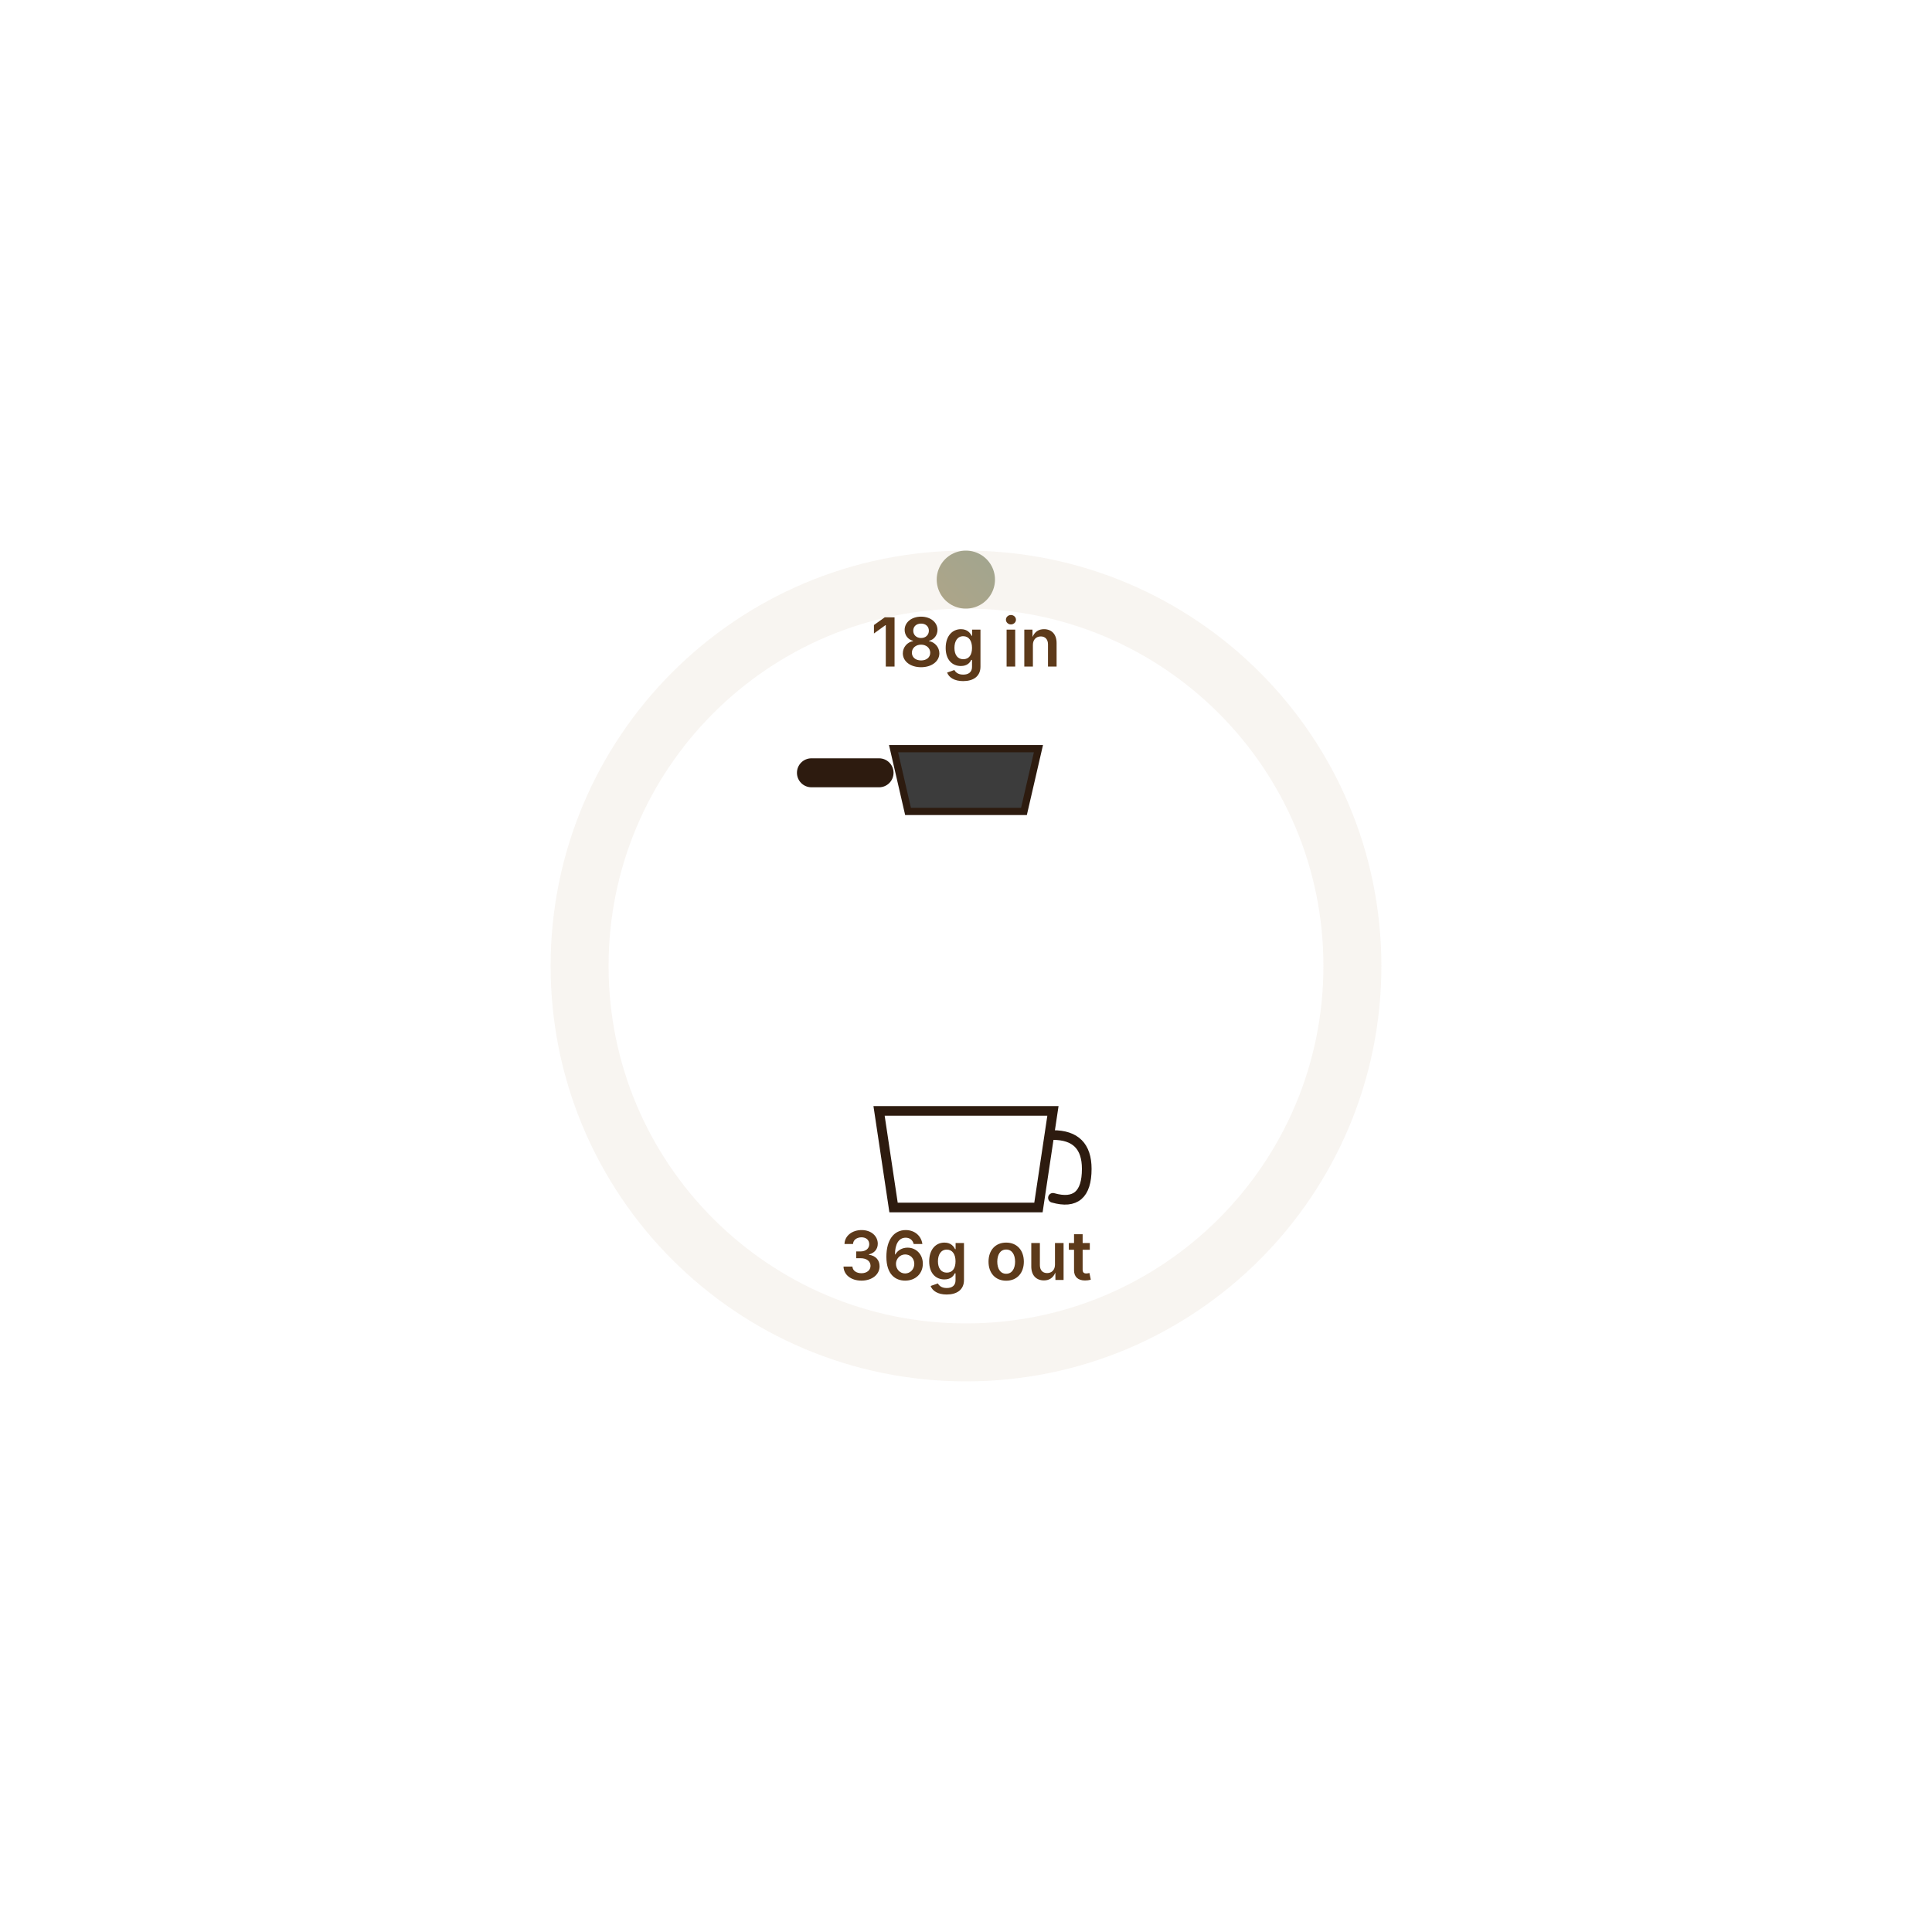
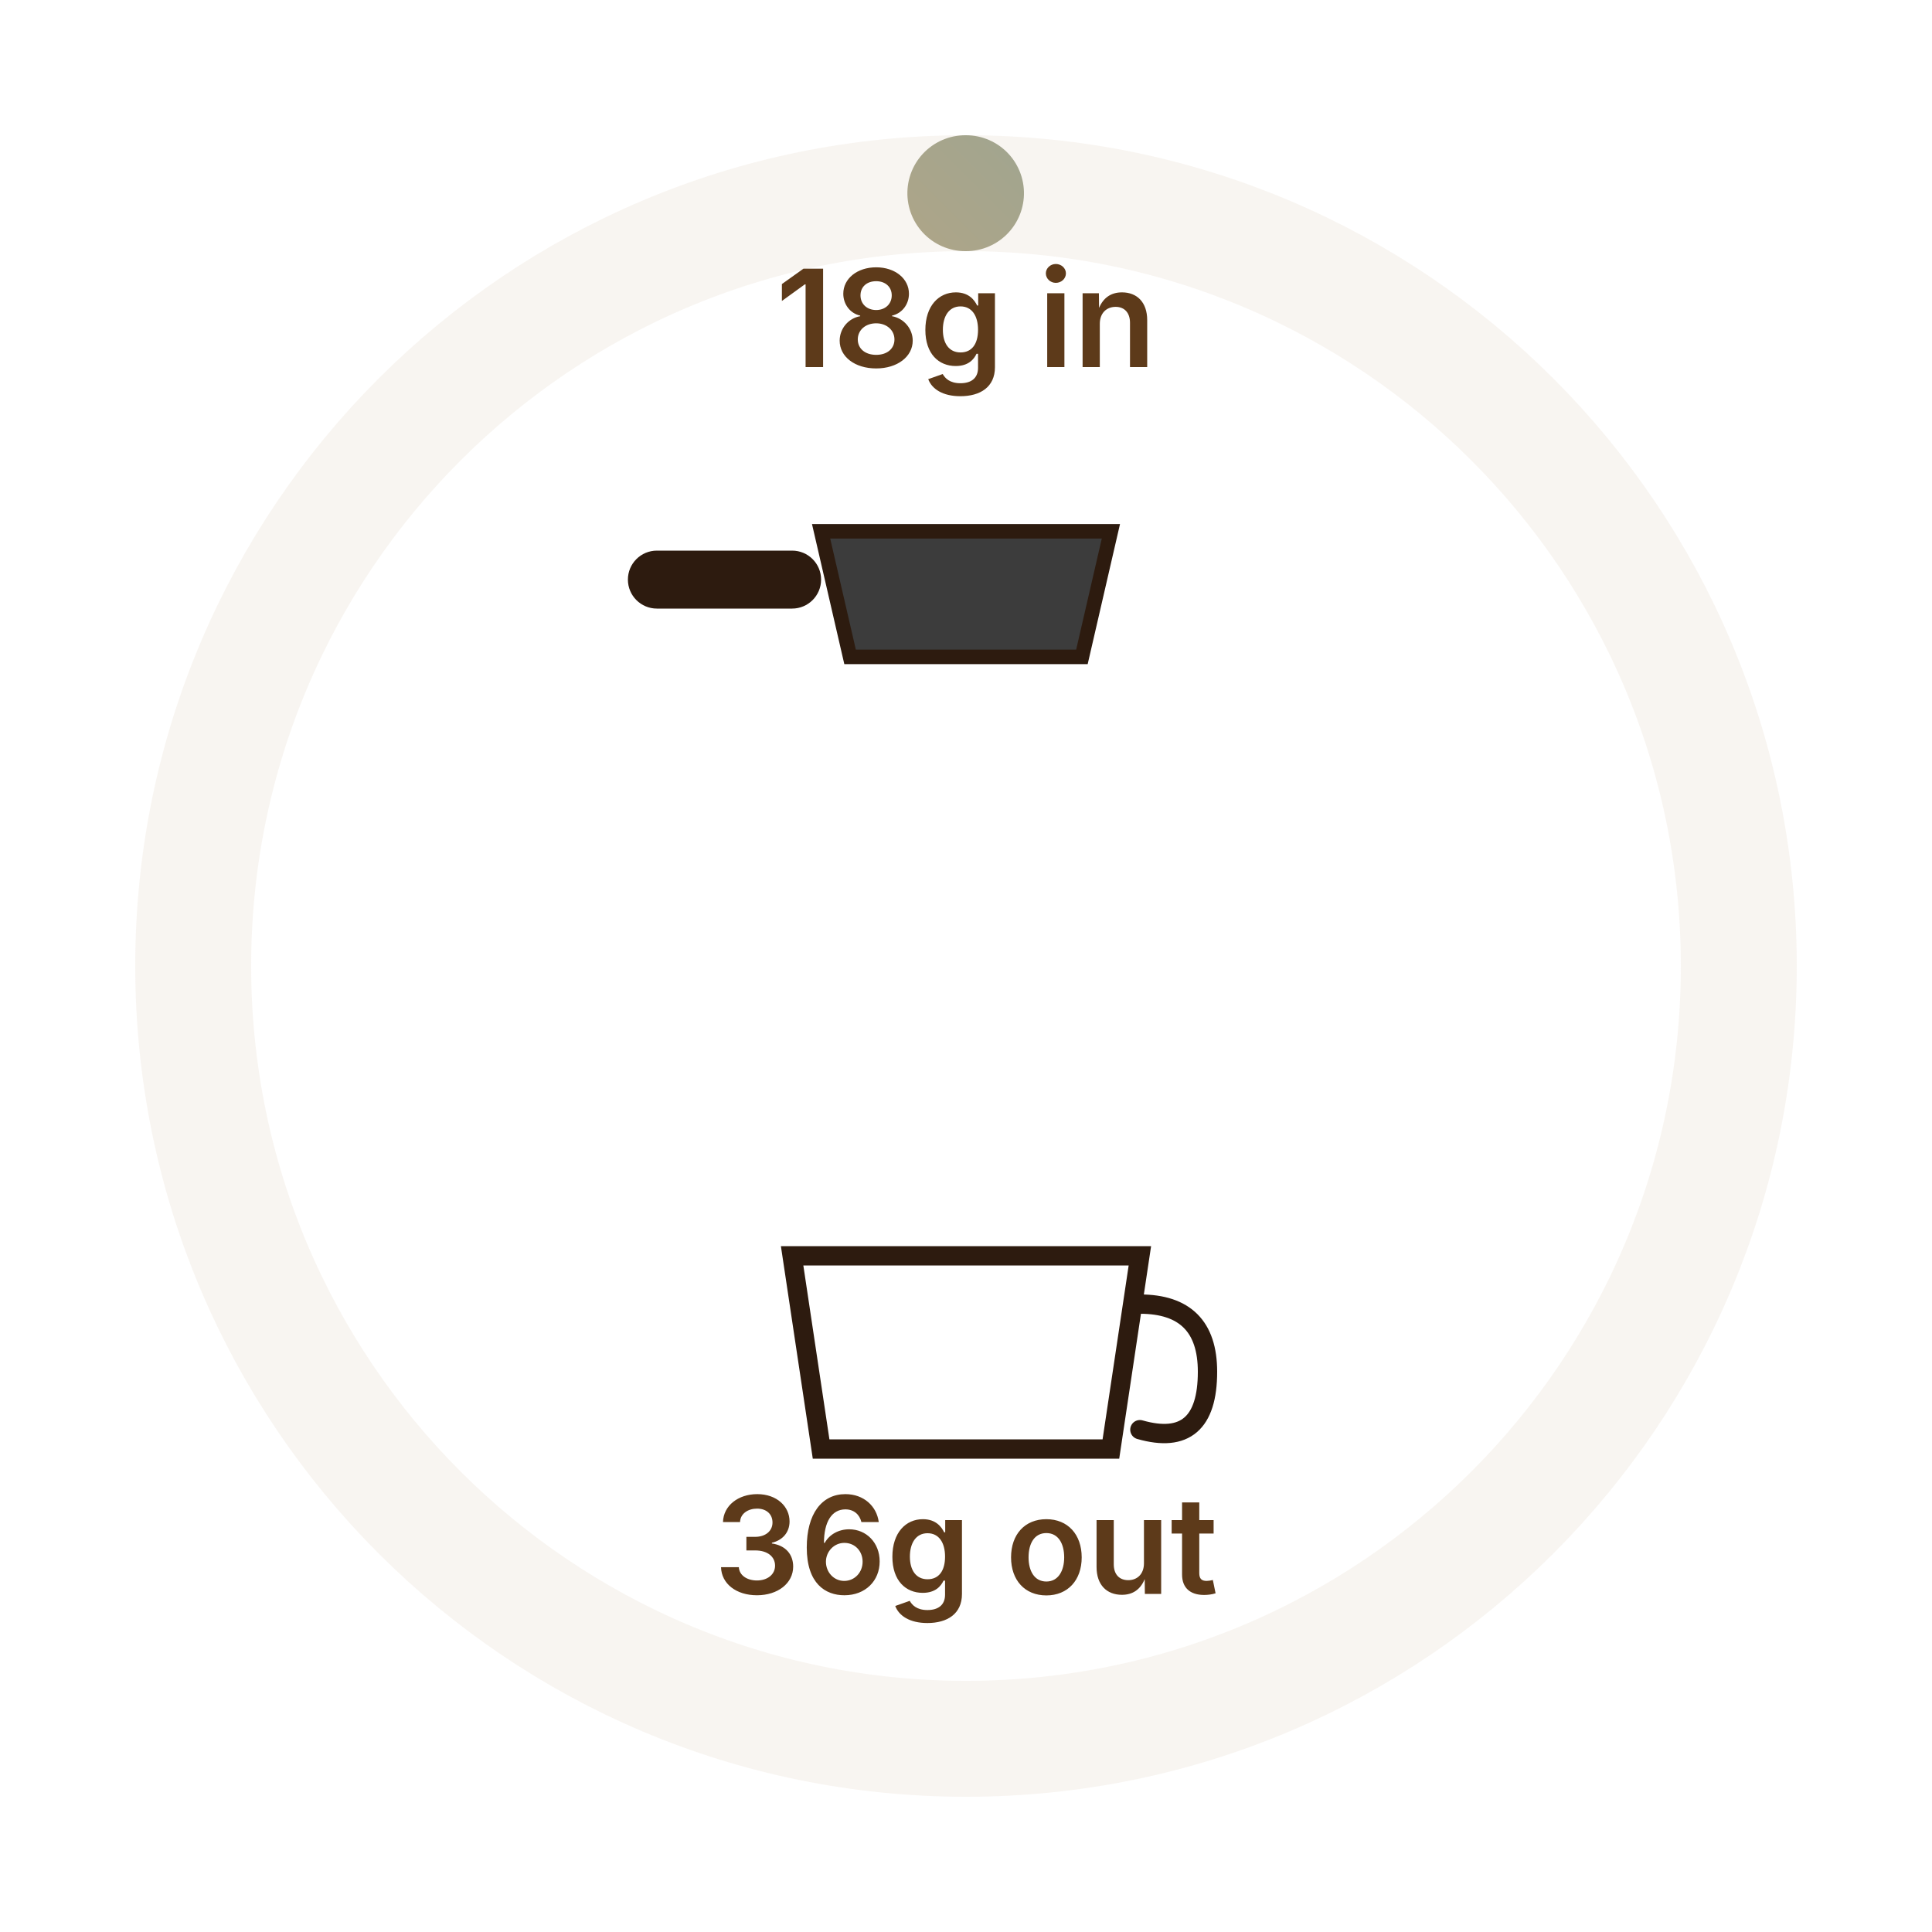
- <svg xmlns="http://www.w3.org/2000/svg" viewBox="0 0 400 400" width="400" height="400">
+ <svg xmlns="http://www.w3.org/2000/svg" viewBox="100 100 200 200" width="300" height="300">
  <defs>
    <linearGradient id="ringGradient" x1="0%" y1="0%" x2="100%" y2="100%">
      <stop offset="0%" style="stop-color:#B8763D;stop-opacity:1" />
      <stop offset="50%" style="stop-color:#D4A574;stop-opacity:1" />
      <stop offset="100%" style="stop-color:#7BA5A3;stop-opacity:1" />
    </linearGradient>
    <linearGradient id="coffeeFlow" x1="0%" y1="0%" x2="0%" y2="100%">
      <stop offset="0%" style="stop-color:#5D3A1A;stop-opacity:0.8" />
      <stop offset="100%" style="stop-color:#2C1810;stop-opacity:0.9" />
    </linearGradient>
    <radialGradient id="coffeePowder" cx="50%" cy="50%">
      <stop offset="0%" style="stop-color:#8B6F47;stop-opacity:1" />
      <stop offset="100%" style="stop-color:#5D3A1A;stop-opacity:1" />
    </radialGradient>
    <filter id="gooey">
      <feGaussianBlur in="SourceGraphic" stdDeviation="3" />
      <feColorMatrix values="1 0 0 0 0  0 1 0 0 0  0 0 1 0 0  0 0 0 20 -10" />
    </filter>
  </defs>
  <circle cx="200" cy="200" r="80" fill="none" stroke="#E8DDD0" stroke-width="12" opacity="0.3" />
  <circle cx="200" cy="200" r="80" fill="none" stroke="url(#ringGradient)" stroke-width="12" stroke-linecap="round" stroke-dasharray="502.65" stroke-dashoffset="502.65" transform="rotate(-90 200 200)">
    <animate attributeName="stroke-dashoffset" values="502.65;0" dur="8s" repeatCount="indefinite" ease="ease-out" />
  </circle>
  <g id="portafilter" transform="translate(200, 160)">
    <rect x="-35" y="-3" width="20" height="6" rx="3" fill="#2D1B0F" />
    <path d="M-15,-5 L15,-5 L12,8 L-12,8 Z" fill="#3C3C3C" stroke="#2D1B0F" stroke-width="1.5" />
    <g id="coffeePowder">
      <circle r="2" fill="url(#coffeePowder)" opacity="0">
        <animate attributeName="cy" values="8;25;35" dur="1.5s" repeatCount="indefinite" />
        <animate attributeName="opacity" values="0;1;0" dur="1.5s" repeatCount="indefinite" />
      </circle>
      <circle r="1.5" fill="#8B6F47" opacity="0">
        <animate attributeName="cy" values="8;25;35" dur="1.5s" begin="0.2s" repeatCount="indefinite" />
        <animate attributeName="cx" values="0;-3;-2" dur="1.5s" begin="0.2s" repeatCount="indefinite" />
        <animate attributeName="opacity" values="0;1;0" dur="1.5s" begin="0.2s" repeatCount="indefinite" />
      </circle>
      <circle r="1.5" fill="#5D3A1A" opacity="0">
        <animate attributeName="cy" values="8;25;35" dur="1.5s" begin="0.4s" repeatCount="indefinite" />
        <animate attributeName="cx" values="0;3;2" dur="1.5s" begin="0.4s" repeatCount="indefinite" />
        <animate attributeName="opacity" values="0;1;0" dur="1.5s" begin="0.4s" repeatCount="indefinite" />
      </circle>
    </g>
  </g>
  <g font-family="system-ui, -apple-system, sans-serif" text-anchor="middle">
    <text x="200" y="138" font-size="14" font-weight="600" fill="#5D3A1A">
      18g in
    </text>
    <text x="200" y="265" font-size="14" font-weight="600" fill="#5D3A1A">
      36g out
    </text>
  </g>
  <g id="cup" transform="translate(200, 230)">
    <path d="M-18,0 L-15,20 L15,20 L18,0 Z" fill="none" stroke="#2D1B0F" stroke-width="2" stroke-linecap="round" />
    <path d="M18,5 Q25,5 25,12 Q25,20 18,18" fill="none" stroke="#2D1B0F" stroke-width="2" stroke-linecap="round" />
    <clipPath id="cupMask">
      <path d="M-18,0 L-15,20 L15,20 L18,0 Z" />
    </clipPath>
    <g clip-path="url(#cupMask)">
      <rect x="-18" y="20" width="36" height="0" fill="url(#coffeeFlow)">
        <animate attributeName="y" values="20;20;4" dur="8s" keyTimes="0;0.3;1" repeatCount="indefinite" />
        <animate attributeName="height" values="0;0;16" dur="8s" keyTimes="0;0.3;1" repeatCount="indefinite" />
      </rect>
      <ellipse cx="0" cy="4" rx="16" ry="2" fill="#8B6F47" opacity="0">
        <animate attributeName="opacity" values="0;0;0.6" dur="8s" keyTimes="0;0.3;1" repeatCount="indefinite" />
        <animateTransform attributeName="transform" type="scale" values="1,1;1.1,1;1,1" dur="2s" begin="2.4s" repeatCount="indefinite" />
      </ellipse>
    </g>
  </g>
  <g id="floatingElements">
    <g opacity="0">
      <path d="M185,230 Q183,225 185,220" fill="none" stroke="#B8763D" stroke-width="1.5" opacity="0.3">
        <animate attributeName="d" values="M185,230 Q183,225 185,220;M185,225 Q187,220 185,215" dur="2s" begin="4s" repeatCount="indefinite" />
      </path>
      <path d="M215,230 Q217,225 215,220" fill="none" stroke="#7BA5A3" stroke-width="1.5" opacity="0.3">
        <animate attributeName="d" values="M215,230 Q217,225 215,220;M215,225 Q213,220 215,215" dur="2s" begin="4.3s" repeatCount="indefinite" />
      </path>
      <animate attributeName="opacity" values="0;0;1;1" dur="8s" keyTimes="0;0.5;0.6;1" repeatCount="indefinite" />
    </g>
  </g>
</svg>
